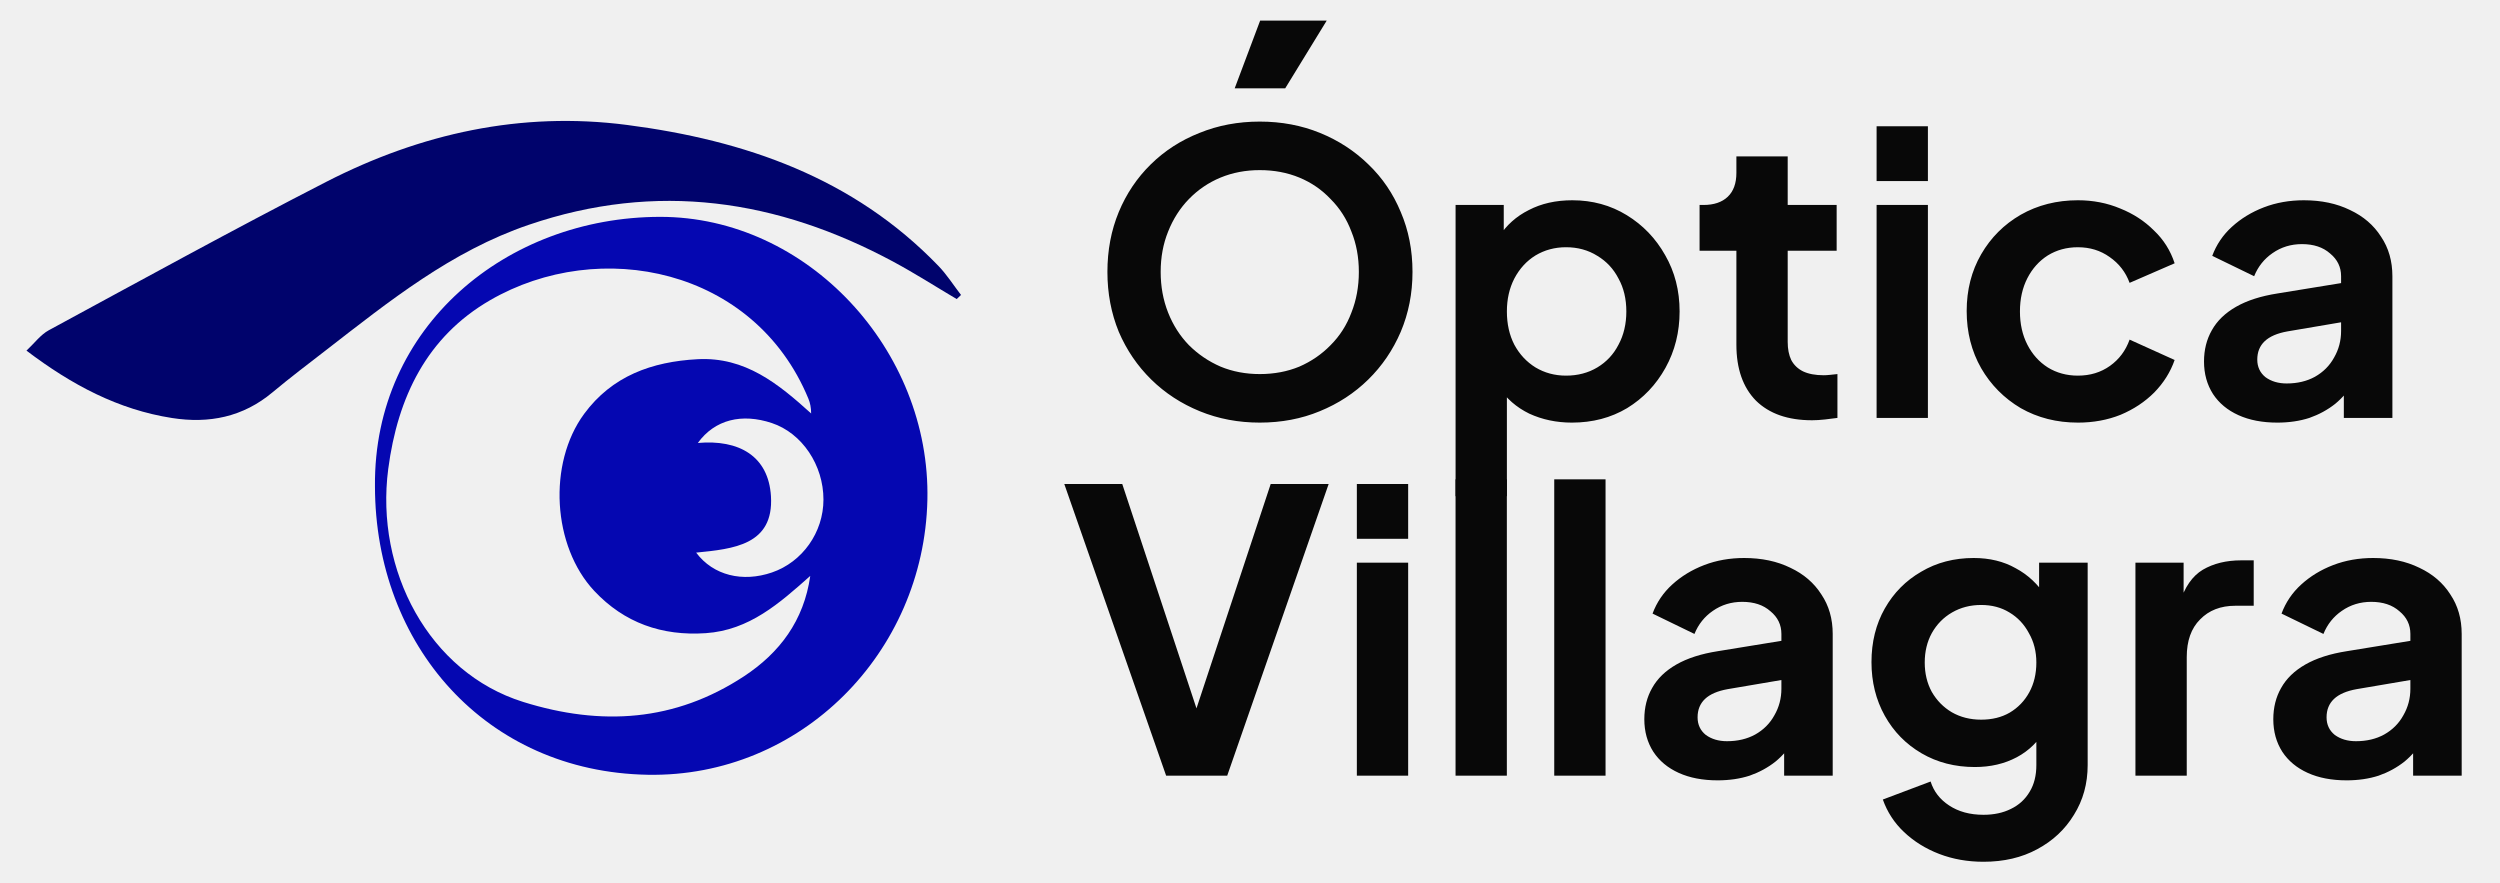
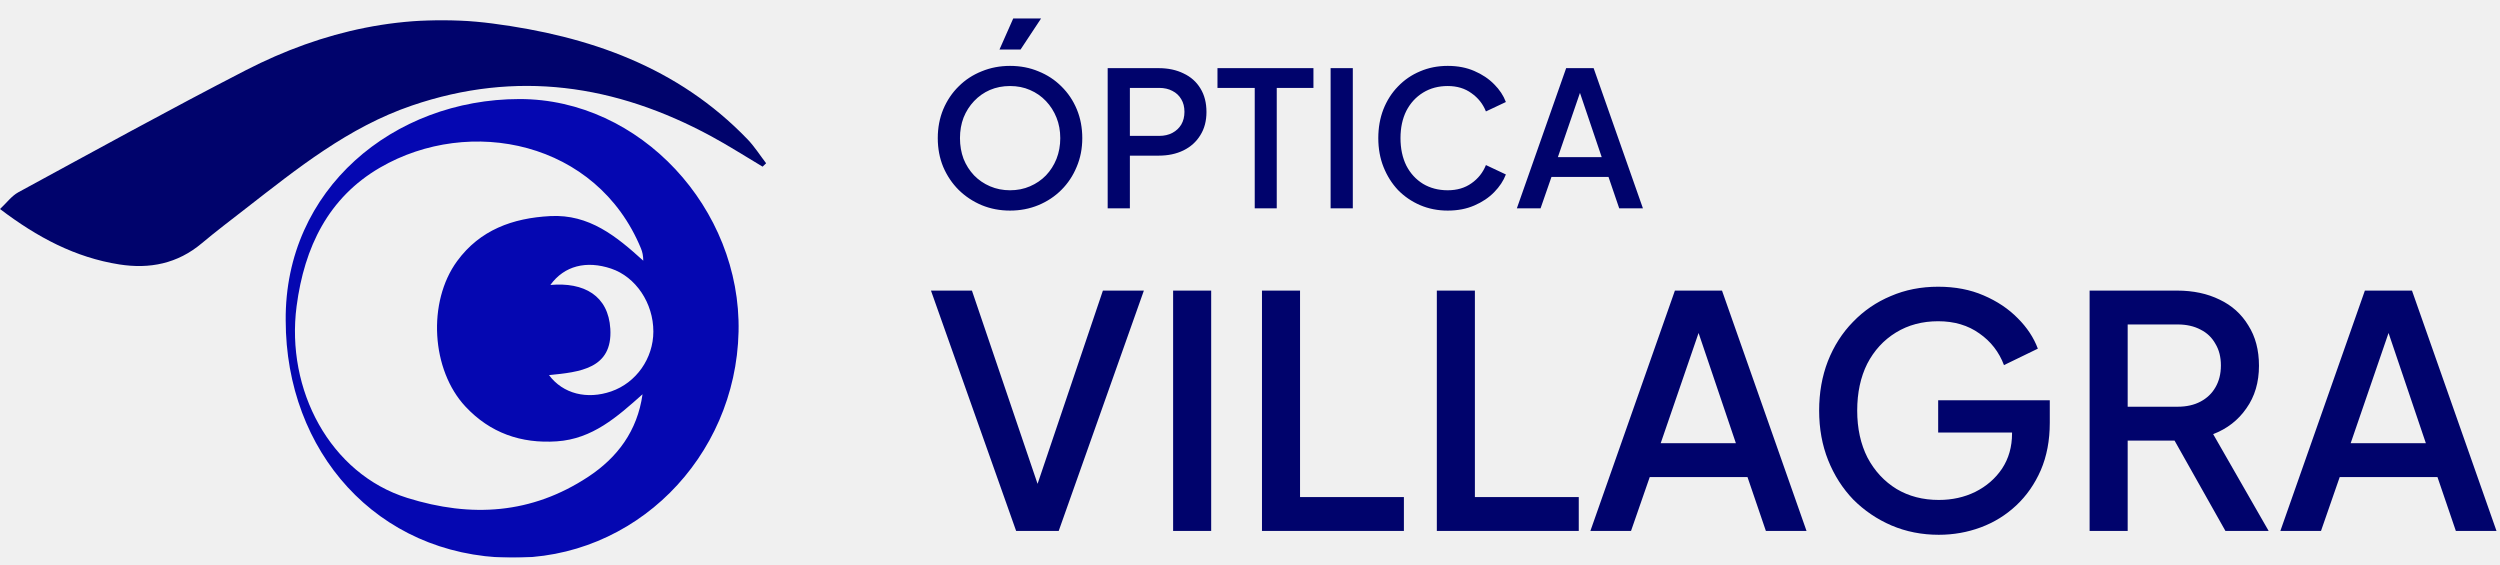
- <svg xmlns="http://www.w3.org/2000/svg" width="850" height="300" viewBox="0 0 850 300" fill="none" version="1.1" id="svg2">
-   <g clip-path="url(#clip0_48_3293)" id="g2" transform="matrix(1.216495,0,0,1.224363,8.987823,41.11344)">
-     <path d="m 97.41,101.42 c -0.39,-44.36 36.8,-74.72 79.66,-74.78 41.22,-0.06 75.68,37.03 74.74,78.6 -0.96,42.46 -35.39,77.09 -78.16,76.33 -45.27,-0.8 -76.2,-35.94 -76.24,-80.15 z m 121.66,24.93 c -8.61,7.6 -17.05,15.09 -29.22,15.9 -12.22,0.82 -22.76,-2.85 -31.14,-11.73 -11.69,-12.38 -13.05,-35.35 -2.85,-49.15 7.8,-10.54 18.94,-14.52 31.72,-15.2 13.31,-0.7 22.57,6.83 31.74,15.07 -0.01,-1.68 -0.29,-2.94 -0.77,-4.11 C 203.46,40.86 160.2,32.18 129.57,49.8 c -17.6,10.13 -25.81,26.82 -28.45,46.85 -3.71,28.15 11.38,56.54 37.73,64.7 21.82,6.76 42.41,5.47 61.71,-7.13 9.92,-6.48 16.74,-15.44 18.51,-27.87 z M 187.63,89.43 c 11.49,-1.01 19.78,3.6 20.46,14.81 0.82,13.56 -10.56,14.61 -20.91,15.64 4.79,6.37 13.01,8.3 21.19,5.51 8.52,-2.9 14.38,-11.13 14.39,-20.22 0.01,-9.62 -5.99,-18.48 -14.43,-21.27 -8.37,-2.77 -15.93,-0.99 -20.68,5.53 z" fill="#0507b1" id="path1" />
-     <path d="M 260,49.47 C 254.15,46.03 248.41,42.38 242.44,39.18 209.86,21.74 176.11,16.76 140.4,28.85 118.76,36.17 101.4,50.06 83.74,63.65 78.73,67.51 73.66,71.31 68.8,75.35 c -8.27,6.89 -17.75,8.76 -28.11,7.15 C 25.68,80.17 12.72,73.35 0.01,63.79 2.23,61.73 3.94,59.38 6.25,58.13 32.03,44.26 57.73,30.21 83.81,16.91 110.17,3.49 138.23,-2.71 167.89,1.12 c 32.89,4.25 63.19,14.61 87,39.14 2.37,2.44 4.22,5.37 6.32,8.07 -0.4,0.38 -0.81,0.76 -1.21,1.14 z" fill="#00036c" id="path2" />
+ <svg xmlns="http://www.w3.org/2000/svg" width="186" height="42" viewBox="0 0 186 42" fill="none">
+   <g clip-path="url(#clip0_157_2311)">
+     <mask id="mask0_157_2311" style="mask-type:luminance" maskUnits="userSpaceOnUse" x="0" y="1" width="57" height="41">
+       <path d="M57 1.5H0V41.5H57V1.5Z" fill="white" />
+     </mask>
+     <g mask="url(#mask0_157_2311)">
+       <path d="M21.256 23.842C21.171 14.07 29.287 7.382 38.639 7.369C47.634 7.355 55.154 15.526 54.949 24.683C54.739 34.037 47.226 41.665 37.893 41.498C28.015 41.322 21.265 33.581 21.256 23.842ZM47.804 29.334C45.926 31.008 44.084 32.658 41.428 32.836C38.762 33.017 36.462 32.208 34.633 30.252C32.082 27.525 31.785 22.465 34.011 19.425C35.713 17.103 38.144 16.226 40.933 16.077C43.837 15.922 45.858 17.581 47.859 19.396C47.857 19.026 47.796 18.749 47.691 18.491C44.398 10.501 34.958 8.589 28.274 12.47C24.434 14.702 22.642 18.379 22.066 22.791C21.256 28.992 24.549 35.246 30.299 37.044C35.061 38.533 39.554 38.249 43.765 35.473C45.93 34.045 47.418 32.072 47.804 29.334ZM40.944 21.201C43.451 20.978 45.26 21.994 45.408 24.463C45.587 27.45 43.104 27.681 40.846 27.908C41.891 29.311 43.685 29.737 45.47 29.122C47.329 28.483 48.608 26.67 48.61 24.668C48.612 22.549 47.303 20.597 45.461 19.982C43.635 19.372 41.985 19.764 40.948 21.201H40.944Z" fill="#0507B1" />
+       <path d="M56.736 12.398C55.46 11.64 54.207 10.836 52.904 10.131C45.795 6.289 38.43 5.192 30.638 7.855C25.916 9.468 22.127 12.528 18.274 15.521C17.18 16.372 16.074 17.209 15.013 18.099C13.209 19.616 11.14 20.029 8.879 19.674C5.604 19.16 2.776 17.658 0.002 15.552C0.487 15.098 0.86 14.581 1.364 14.305C6.99 11.25 12.598 8.155 18.289 5.225C24.041 2.269 30.164 0.903 36.636 1.747C43.813 2.683 50.425 4.965 55.621 10.369C56.138 10.906 56.542 11.552 57 12.147C56.913 12.23 56.824 12.314 56.736 12.398Z" fill="#00036C" />
+     </g>
+     <path d="M75.146 15.668C74.39 15.668 73.686 15.533 73.032 15.262C72.388 14.991 71.819 14.613 71.324 14.128C70.839 13.643 70.456 13.073 70.176 12.42C69.906 11.767 69.77 11.053 69.77 10.278C69.77 9.503 69.906 8.789 70.176 8.136C70.456 7.473 70.839 6.904 71.324 6.428C71.809 5.943 72.379 5.569 73.032 5.308C73.686 5.037 74.39 4.902 75.146 4.902C75.912 4.902 76.616 5.037 77.26 5.308C77.913 5.569 78.483 5.943 78.968 6.428C79.463 6.913 79.846 7.483 80.116 8.136C80.387 8.789 80.522 9.503 80.522 10.278C80.522 11.053 80.382 11.767 80.102 12.42C79.832 13.073 79.454 13.643 78.968 14.128C78.483 14.613 77.913 14.991 77.26 15.262C76.607 15.533 75.902 15.668 75.146 15.668ZM75.146 14.156C75.688 14.156 76.182 14.058 76.63 13.862C77.088 13.666 77.484 13.395 77.82 13.05C78.156 12.695 78.418 12.285 78.604 11.818C78.791 11.342 78.884 10.829 78.884 10.278C78.884 9.727 78.791 9.219 78.604 8.752C78.418 8.285 78.156 7.875 77.82 7.52C77.484 7.165 77.088 6.89 76.63 6.694C76.182 6.498 75.688 6.4 75.146 6.4C74.605 6.4 74.106 6.498 73.648 6.694C73.2 6.89 72.808 7.165 72.472 7.52C72.136 7.875 71.875 8.285 71.688 8.752C71.511 9.219 71.422 9.727 71.422 10.278C71.422 10.829 71.511 11.342 71.688 11.818C71.875 12.285 72.136 12.695 72.472 13.05C72.808 13.395 73.205 13.666 73.662 13.862C74.12 14.058 74.614 14.156 75.146 14.156ZM74.362 3.684L75.384 1.374H77.456L75.93 3.684H74.362ZM82.411 15.5V5.07H86.205C86.905 5.07 87.521 5.201 88.053 5.462C88.594 5.714 89.014 6.087 89.313 6.582C89.612 7.067 89.761 7.651 89.761 8.332C89.761 9.004 89.607 9.583 89.299 10.068C89.001 10.553 88.585 10.927 88.053 11.188C87.521 11.449 86.905 11.58 86.205 11.58H84.063V15.5H82.411ZM84.063 10.11H86.247C86.621 10.11 86.947 10.035 87.227 9.886C87.507 9.737 87.727 9.531 87.885 9.27C88.044 8.999 88.123 8.682 88.123 8.318C88.123 7.954 88.044 7.641 87.885 7.38C87.727 7.109 87.507 6.904 87.227 6.764C86.947 6.615 86.621 6.54 86.247 6.54H84.063V10.11ZM93.352 15.5V6.54H90.58V5.07H97.72V6.54H94.99V15.5H93.352ZM98.997 15.5V5.07H100.649V15.5H98.997ZM107.711 15.668C106.974 15.668 106.288 15.533 105.653 15.262C105.028 14.991 104.482 14.618 104.015 14.142C103.558 13.657 103.199 13.087 102.937 12.434C102.676 11.781 102.545 11.062 102.545 10.278C102.545 9.503 102.671 8.789 102.923 8.136C103.185 7.473 103.549 6.904 104.015 6.428C104.482 5.943 105.028 5.569 105.653 5.308C106.279 5.037 106.965 4.902 107.711 4.902C108.449 4.902 109.107 5.028 109.685 5.28C110.273 5.532 110.768 5.863 111.169 6.274C111.571 6.675 111.86 7.114 112.037 7.59L110.553 8.29C110.329 7.73 109.97 7.277 109.475 6.932C108.99 6.577 108.402 6.4 107.711 6.4C107.021 6.4 106.409 6.563 105.877 6.89C105.345 7.217 104.93 7.669 104.631 8.248C104.342 8.827 104.197 9.503 104.197 10.278C104.197 11.053 104.342 11.734 104.631 12.322C104.93 12.901 105.345 13.353 105.877 13.68C106.409 13.997 107.021 14.156 107.711 14.156C108.402 14.156 108.99 13.983 109.475 13.638C109.97 13.293 110.329 12.84 110.553 12.28L112.037 12.98C111.86 13.447 111.571 13.885 111.169 14.296C110.768 14.707 110.273 15.038 109.685 15.29C109.107 15.542 108.449 15.668 107.711 15.668ZM112.854 15.5L116.522 5.07H118.566L122.234 15.5H120.47L119.672 13.162H115.43L114.618 15.5H112.854ZM115.906 11.692H119.168L117.32 6.232H117.782L115.906 11.692ZM75.6 39.5L69.264 21.62H72.312L77.496 36.884H76.896L82.056 21.62H85.104L78.768 39.5H75.6ZM87.28 39.5V21.62H90.112V39.5H87.28ZM93.891 39.5V21.62H96.723V36.98H104.45V39.5H93.891ZM106.9 39.5V21.62H109.732V36.98H117.46V39.5H106.9ZM118.325 39.5L124.613 21.62H128.117L134.405 39.5H131.381L130.013 35.492H122.741L121.349 39.5H118.325ZM123.557 32.972H129.149L125.981 23.612H126.773L123.557 32.972ZM144.248 39.788C142.984 39.788 141.808 39.556 140.72 39.092C139.648 38.628 138.704 37.988 137.888 37.172C137.088 36.34 136.464 35.364 136.016 34.244C135.568 33.124 135.344 31.892 135.344 30.548C135.344 29.22 135.56 27.996 135.992 26.876C136.44 25.74 137.064 24.764 137.864 23.948C138.664 23.116 139.6 22.476 140.672 22.028C141.744 21.564 142.92 21.332 144.2 21.332C145.464 21.332 146.592 21.548 147.584 21.98C148.592 22.412 149.44 22.98 150.128 23.684C150.816 24.372 151.312 25.124 151.616 25.94L149.096 27.164C148.728 26.188 148.12 25.404 147.272 24.812C146.424 24.204 145.4 23.9 144.2 23.9C143.016 23.9 141.968 24.18 141.056 24.74C140.144 25.3 139.432 26.076 138.92 27.068C138.424 28.06 138.176 29.22 138.176 30.548C138.176 31.876 138.432 33.044 138.944 34.052C139.472 35.044 140.192 35.82 141.104 36.38C142.016 36.924 143.064 37.196 144.248 37.196C145.24 37.196 146.144 36.996 146.96 36.596C147.792 36.18 148.456 35.604 148.952 34.868C149.448 34.116 149.696 33.244 149.696 32.252V31.028L150.968 32.18H144.2V29.78H152.504V31.46C152.504 32.772 152.28 33.948 151.832 34.988C151.384 36.012 150.776 36.884 150.008 37.604C149.24 38.324 148.36 38.868 147.368 39.236C146.376 39.604 145.336 39.788 144.248 39.788ZM155.467 39.5V21.62H161.971C163.171 21.62 164.227 21.844 165.139 22.292C166.051 22.724 166.763 23.364 167.275 24.212C167.804 25.044 168.068 26.044 168.068 27.212C168.068 28.444 167.756 29.5 167.131 30.38C166.523 31.26 165.699 31.9 164.659 32.3L168.787 39.5H165.571L161.179 31.7L163.027 32.78H158.299V39.5H155.467ZM158.299 30.26H162.019C162.675 30.26 163.243 30.132 163.724 29.876C164.204 29.62 164.571 29.268 164.827 28.82C165.099 28.356 165.235 27.812 165.235 27.188C165.235 26.564 165.099 26.028 164.827 25.58C164.571 25.116 164.204 24.764 163.724 24.524C163.243 24.268 162.675 24.14 162.019 24.14H158.299V30.26ZM169.659 39.5L175.947 21.62H179.451L185.739 39.5H182.715L181.347 35.492H174.075L172.683 39.5H169.659ZM174.891 32.972H180.483L177.315 23.612H178.107L174.891 32.972Z" fill="#00036C" />
  </g>
-   <defs id="defs2">
-     <clipPath id="clip0_48_3293">
-       <rect width="261.21" height="181.58" fill="#ffffff" id="rect2" x="0" y="0" />
+   <defs>
+     <clipPath id="clip0_157_2311">
+       <rect width="186" height="41" fill="white" transform="translate(0 0.5)" />
    </clipPath>
  </defs>
-   <path d="m 428.215,143.722 q -10.916,0 -20.368,-3.861 -9.452,-3.861 -16.508,-10.783 -7.056,-6.923 -11.049,-16.241 -3.861,-9.452 -3.861,-20.368 0,-11.049 3.861,-20.368 3.861,-9.319 10.916,-16.241 7.056,-6.923 16.508,-10.65 9.452,-3.861 20.501,-3.861 11.049,0 20.501,3.861 9.452,3.861 16.508,10.783 7.056,6.789 10.916,16.108 3.994,9.319 3.994,20.368 0,10.916 -3.994,20.368 -3.994,9.319 -11.049,16.241 -7.056,6.923 -16.508,10.783 -9.319,3.861 -20.368,3.861 z m 0,-16.508 q 7.322,0 13.446,-2.529 6.124,-2.663 10.65,-7.322 4.659,-4.659 7.056,-11.049 2.529,-6.39 2.529,-13.845 0,-7.455 -2.529,-13.712 -2.396,-6.39 -7.056,-11.049 -4.526,-4.793 -10.65,-7.322 -6.124,-2.529 -13.446,-2.529 -7.189,0 -13.313,2.529 -6.124,2.529 -10.783,7.322 -4.526,4.659 -7.056,11.049 -2.529,6.257 -2.529,13.712 0,7.455 2.529,13.845 2.529,6.39 7.056,11.049 4.659,4.659 10.783,7.322 6.124,2.529 13.313,2.529 z m -8.52,-97.182 8.653,-23.031 h 22.631 L 436.868,30.032 Z m 75.083,138.717 V 69.704 h 16.375 v 14.378 l -1.598,-3.594 q 3.728,-5.858 10.118,-9.053 6.39,-3.328 14.777,-3.328 10.251,0 18.505,5.059 8.254,5.059 13.046,13.579 4.926,8.52 4.926,19.17 0,10.517 -4.793,19.17 -4.793,8.653 -13.046,13.712 -8.254,4.926 -18.771,4.926 -7.854,0 -14.511,-3.062 -6.523,-3.195 -10.384,-9.053 l 2.796,-3.461 v 40.603 z m 37.542,-41.003 q 5.991,0 10.65,-2.796 4.659,-2.796 7.189,-7.721 2.663,-4.926 2.663,-11.316 0,-6.39 -2.663,-11.183 -2.529,-4.926 -7.189,-7.721 -4.659,-2.929 -10.65,-2.929 -5.724,0 -10.384,2.796 -4.526,2.796 -7.189,7.854 -2.529,4.926 -2.529,11.183 0,6.39 2.529,11.316 2.663,4.926 7.189,7.721 4.659,2.796 10.384,2.796 z m 83.603,15.176 q -12.248,0 -19.037,-6.656 -6.656,-6.789 -6.656,-19.037 V 85.28 H 577.716 V 69.704 h 1.331 q 5.325,0 8.254,-2.796 2.929,-2.796 2.929,-8.121 v -5.591 h 17.44 V 69.704 h 16.641 v 15.576 h -16.641 v 31.018 q 0,3.594 1.198,6.124 1.331,2.529 3.994,3.861 2.796,1.331 7.056,1.331 0.932,0 2.13,-0.133 1.331,-0.133 2.529,-0.266 v 14.91 q -1.864,0.266 -4.26,0.532 -2.396,0.266 -4.393,0.266 z m 21.966,-0.799 V 69.704 h 17.44 v 72.421 z m 0,-80.541 V 42.946 h 17.44 V 61.583 Z M 706.316,143.722 q -10.783,0 -19.436,-4.926 -8.52,-5.059 -13.446,-13.579 -4.926,-8.653 -4.926,-19.436 0,-10.783 4.926,-19.303 4.926,-8.52 13.446,-13.446 8.653,-4.926 19.436,-4.926 7.721,0 14.378,2.796 6.656,2.663 11.449,7.455 4.926,4.659 7.056,11.183 l -15.309,6.656 q -1.997,-5.458 -6.789,-8.786 -4.659,-3.328 -10.783,-3.328 -5.724,0 -10.251,2.796 -4.393,2.796 -6.923,7.721 -2.529,4.926 -2.529,11.316 0,6.39 2.529,11.316 2.529,4.926 6.923,7.721 4.526,2.796 10.251,2.796 6.257,0 10.916,-3.328 4.659,-3.328 6.656,-8.919 l 15.309,6.923 q -2.13,6.124 -6.923,11.049 -4.793,4.793 -11.449,7.588 -6.656,2.663 -14.511,2.663 z m 67.761,0 q -7.588,0 -13.179,-2.529 -5.591,-2.529 -8.653,-7.189 -3.062,-4.793 -3.062,-11.049 0,-5.991 2.663,-10.65 2.663,-4.793 8.254,-7.988 5.591,-3.195 14.111,-4.526 l 23.696,-3.861 v 13.313 l -20.368,3.461 q -5.192,0.932 -7.721,3.328 -2.529,2.396 -2.529,6.257 0,3.728 2.796,5.991 2.929,2.13 7.189,2.13 5.458,0 9.585,-2.263 4.26,-2.396 6.523,-6.523 2.396,-4.127 2.396,-9.053 V 93.933 q 0,-4.659 -3.728,-7.721 -3.594,-3.195 -9.585,-3.195 -5.591,0 -9.984,3.062 -4.26,2.929 -6.257,7.854 l -14.244,-6.923 q 2.13,-5.724 6.656,-9.851 4.659,-4.26 10.916,-6.656 6.257,-2.396 13.579,-2.396 8.919,0 15.709,3.328 6.789,3.195 10.517,9.053 3.861,5.724 3.861,13.446 v 48.192 h -16.508 v -12.381 l 3.728,-0.266 q -2.796,4.659 -6.656,7.854 -3.861,3.062 -8.786,4.793 -4.926,1.598 -10.916,1.598 z" id="text2" style="font-weight:bold;font-size:133.126px;font-family:'Plus Jakarta Sans';-inkscape-font-specification:'Plus Jakarta Sans, Bold';fill:#080808;stroke-width:0.136" transform="scale(1.000242,0.9997584)" aria-label="Óptica" />
-   <path d="m 396.386,263.783 -34.613,-99.179 h 19.703 l 27.158,82.139 h -3.861 l 27.158,-82.139 h 19.703 l -34.48,99.179 z m 64.832,0 v -72.421 h 17.439 v 72.421 z m 0,-80.541 v -18.638 h 17.439 v 18.638 z m 33.548,80.541 V 163.007 h 17.44 v 100.776 z m 33.548,0 V 163.007 h 17.44 v 100.776 z m 55.514,1.598 q -7.588,0 -13.179,-2.529 -5.591,-2.529 -8.653,-7.189 -3.062,-4.793 -3.062,-11.049 0,-5.991 2.663,-10.65 2.663,-4.793 8.254,-7.988 5.591,-3.195 14.111,-4.526 l 23.696,-3.861 v 13.313 l -20.368,3.461 q -5.192,0.932 -7.721,3.328 -2.529,2.396 -2.529,6.257 0,3.728 2.796,5.991 2.929,2.13 7.189,2.13 5.458,0 9.585,-2.263 4.26,-2.396 6.523,-6.523 2.396,-4.127 2.396,-9.053 v -18.638 q 0,-4.659 -3.728,-7.721 -3.594,-3.195 -9.585,-3.195 -5.591,0 -9.984,3.062 -4.26,2.929 -6.257,7.854 l -14.244,-6.923 q 2.13,-5.724 6.656,-9.851 4.659,-4.26 10.916,-6.656 6.257,-2.396 13.579,-2.396 8.919,0 15.709,3.328 6.789,3.195 10.517,9.053 3.861,5.724 3.861,13.446 v 48.192 h -16.508 v -12.381 l 3.728,-0.266 q -2.796,4.659 -6.656,7.854 -3.861,3.062 -8.786,4.793 -4.926,1.598 -10.916,1.598 z m 90.393,27.69 q -8.121,0 -15.043,-2.663 -6.923,-2.663 -11.981,-7.455 -4.926,-4.659 -7.189,-11.049 l 16.241,-6.124 q 1.598,5.059 6.257,8.121 4.793,3.195 11.715,3.195 5.325,0 9.319,-1.997 4.127,-1.997 6.39,-5.858 2.263,-3.728 2.263,-9.053 V 243.681 l 3.328,3.994 q -3.728,6.523 -9.984,9.851 -6.257,3.328 -14.244,3.328 -10.118,0 -18.105,-4.659 -7.988,-4.659 -12.514,-12.78 -4.526,-8.121 -4.526,-18.238 0,-10.251 4.526,-18.238 4.526,-7.988 12.381,-12.514 7.854,-4.659 17.839,-4.659 8.121,0 14.244,3.461 6.257,3.328 10.384,9.718 l -2.396,4.393 v -15.975 h 16.508 v 68.826 q 0,9.452 -4.659,16.907 -4.526,7.455 -12.514,11.715 -7.854,4.26 -18.238,4.26 z m -0.799,-48.325 q 5.591,0 9.718,-2.396 4.26,-2.529 6.656,-6.923 2.396,-4.393 2.396,-10.118 0,-5.591 -2.529,-9.984 -2.396,-4.526 -6.656,-7.056 -4.127,-2.529 -9.585,-2.529 -5.458,0 -9.851,2.529 -4.393,2.529 -6.923,7.056 -2.396,4.393 -2.396,9.984 0,5.591 2.396,9.984 2.529,4.393 6.789,6.923 4.393,2.529 9.984,2.529 z m 52.452,19.037 v -72.421 h 16.375 v 16.108 l -1.331,-2.396 q 2.529,-8.121 7.854,-11.316 5.458,-3.195 13.046,-3.195 h 4.26 v 15.443 h -6.257 q -7.455,0 -11.981,4.659 -4.526,4.526 -4.526,12.78 v 40.337 z m 71.755,1.598 q -7.588,0 -13.179,-2.529 -5.591,-2.529 -8.653,-7.189 -3.062,-4.793 -3.062,-11.049 0,-5.991 2.663,-10.65 2.663,-4.793 8.254,-7.988 5.591,-3.195 14.111,-4.526 l 23.696,-3.861 v 13.313 l -20.368,3.461 q -5.192,0.932 -7.721,3.328 -2.529,2.396 -2.529,6.257 0,3.728 2.796,5.991 2.929,2.13 7.189,2.13 5.458,0 9.585,-2.263 4.26,-2.396 6.523,-6.523 2.396,-4.127 2.396,-9.053 v -18.638 q 0,-4.659 -3.728,-7.721 -3.594,-3.195 -9.585,-3.195 -5.591,0 -9.984,3.062 -4.26,2.929 -6.257,7.854 l -14.244,-6.923 q 2.13,-5.724 6.656,-9.851 4.659,-4.26 10.916,-6.656 6.257,-2.396 13.579,-2.396 8.919,0 15.709,3.328 6.789,3.195 10.517,9.053 3.861,5.724 3.861,13.446 v 48.192 h -16.508 v -12.381 l 3.728,-0.266 q -2.796,4.659 -6.656,7.854 -3.861,3.062 -8.786,4.793 -4.926,1.598 -10.916,1.598 z" id="text3" style="font-weight:bold;font-size:133.126px;font-family:'Plus Jakarta Sans';-inkscape-font-specification:'Plus Jakarta Sans, Bold';fill:#080808;stroke-width:0.136" transform="scale(1.000242,0.9997584)" aria-label="Villagra" />
</svg>
